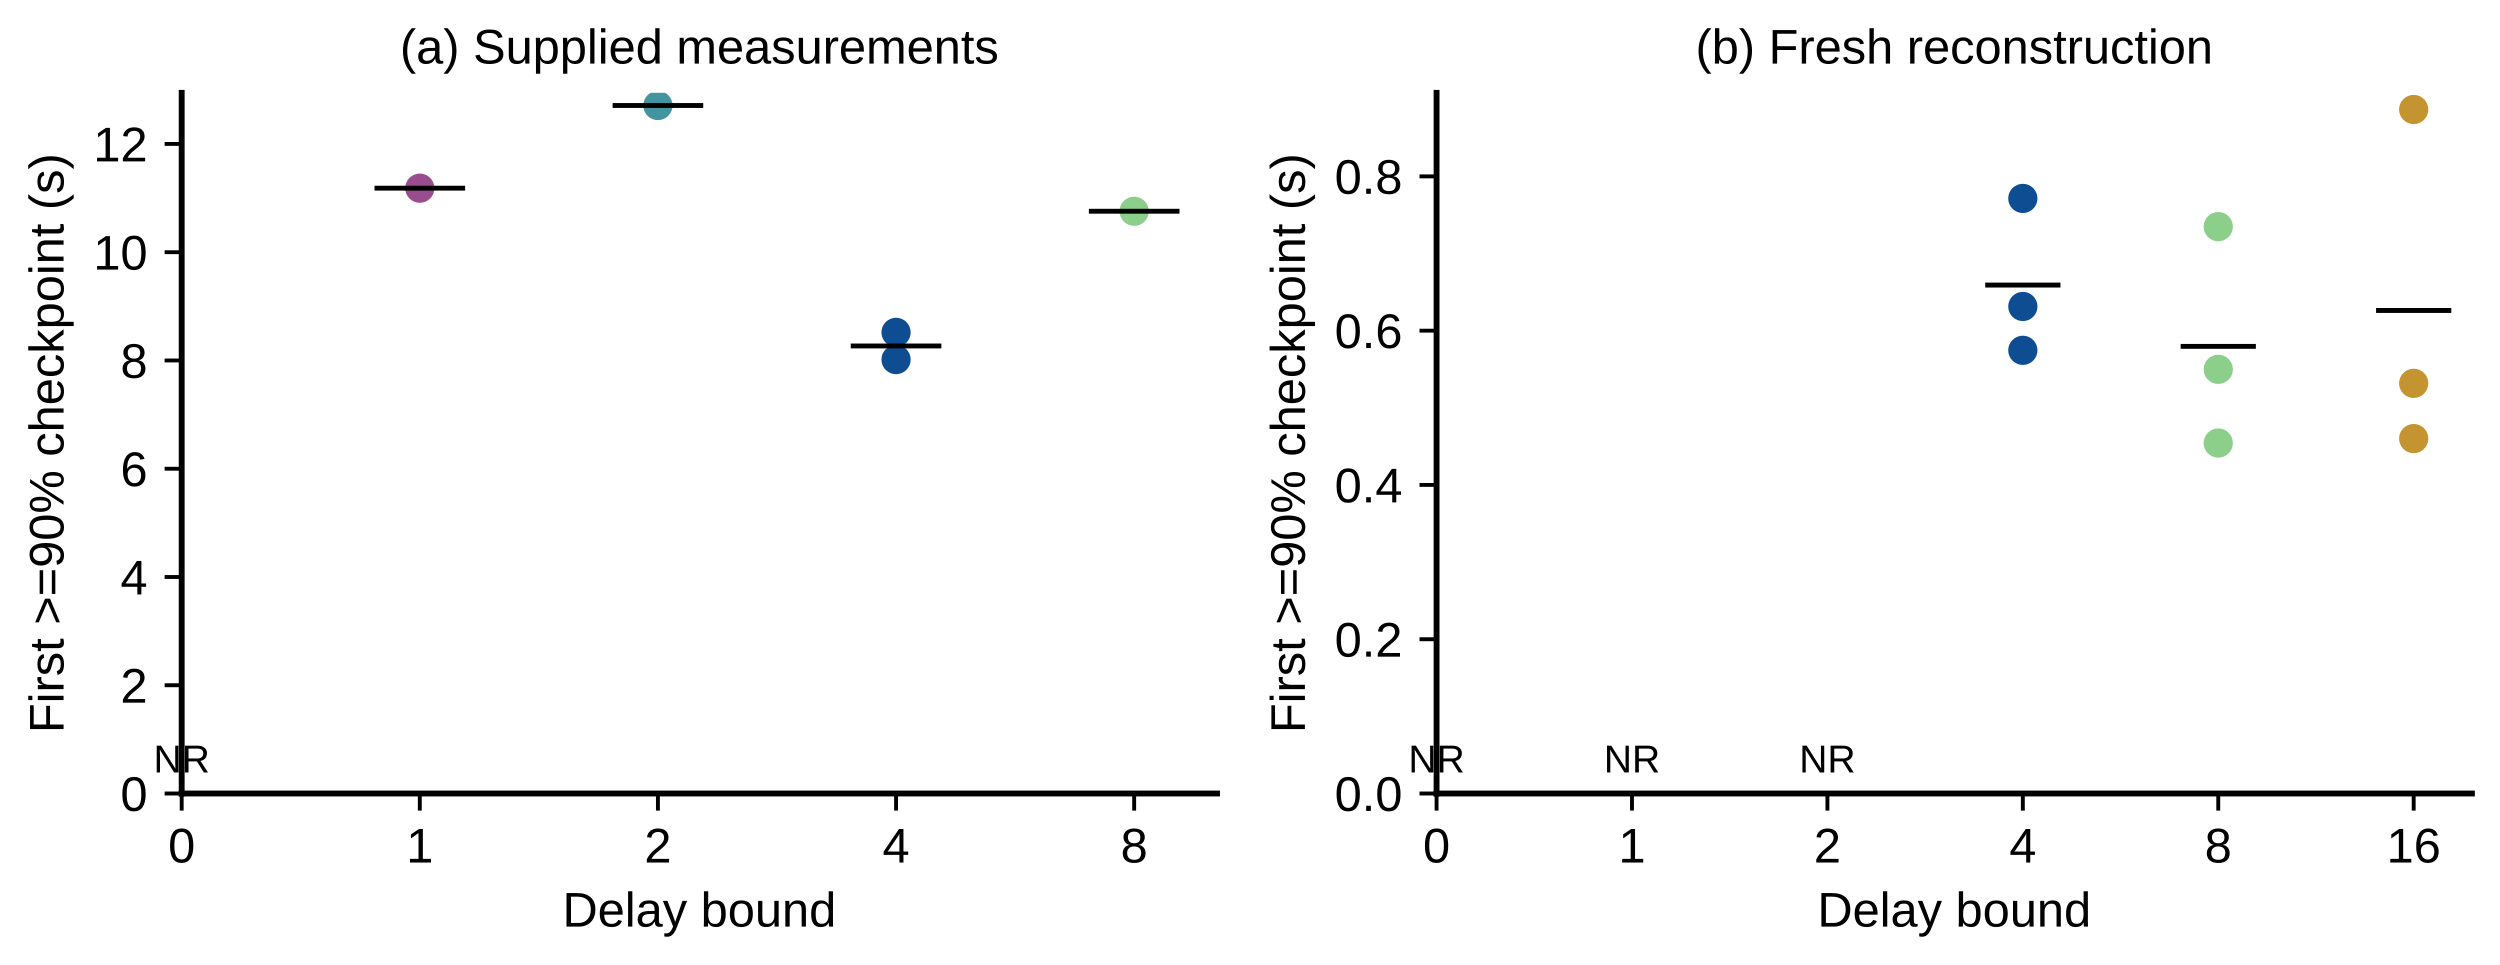
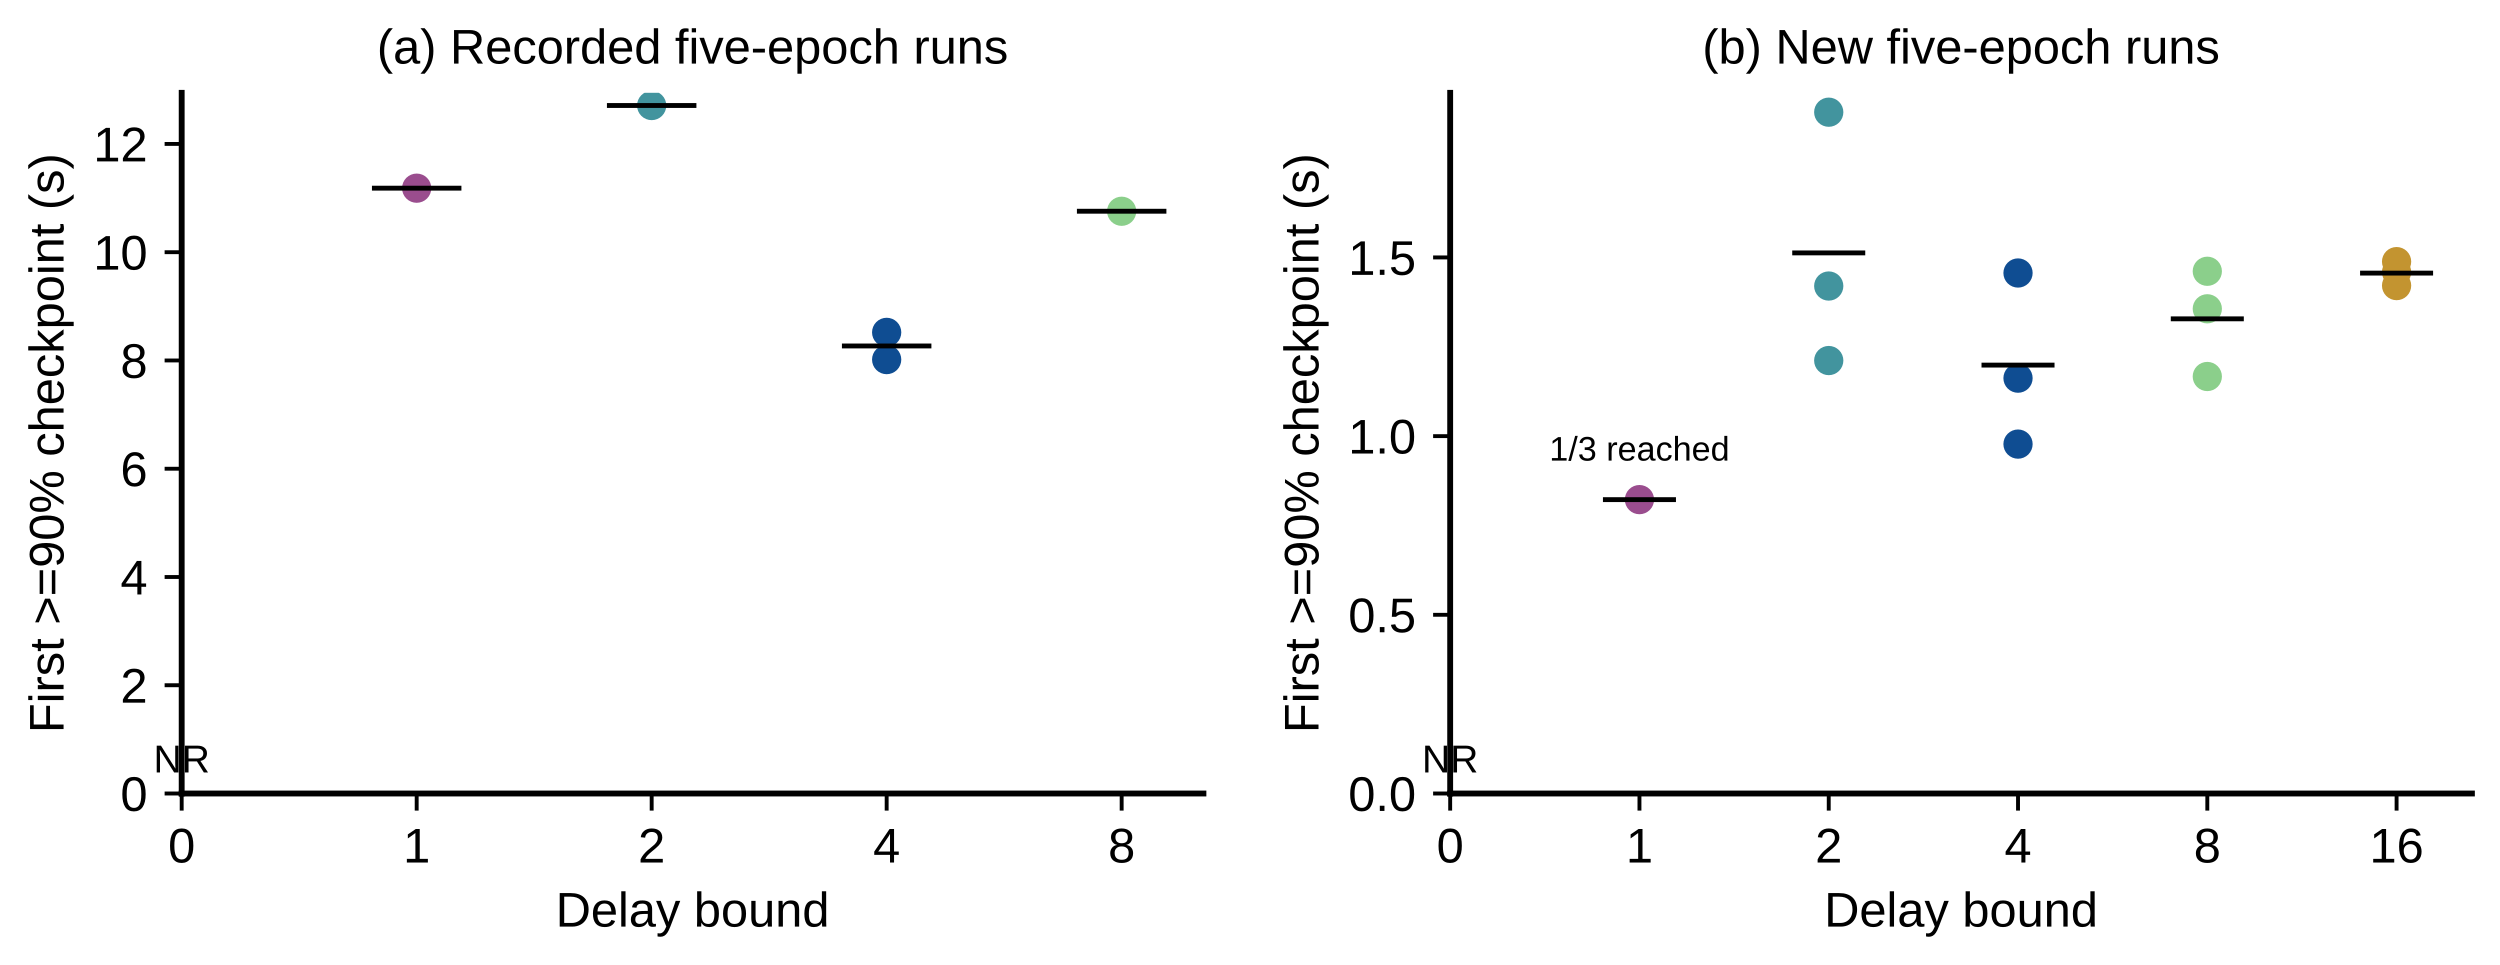
<svg xmlns="http://www.w3.org/2000/svg" xmlns:xlink="http://www.w3.org/1999/xlink" width="512.786pt" height="197.928pt" viewBox="0 0 512.786 197.928" version="1.1">
  <defs>
    <style type="text/css">*{stroke-linejoin: round; stroke-linecap: butt}</style>
  </defs>
  <g id="figure_1">
    <g id="patch_1">
      <path d="M 0 197.928  L 512.786 197.928  L 512.786 0  L 0 0  z " style="fill: #ffffff" />
    </g>
    <g id="axes_1">
      <g id="patch_2">
-         <path d="M 37.266 162.76  L 249.631 162.76  L 249.631 19.04  L 37.266 19.04  z " style="fill: #ffffff" />
+         <path d="M 37.266 162.76  L 246.841 162.76  L 246.841 19.04  L 37.266 19.04  z " style="fill: #ffffff" />
      </g>
      <g id="PathCollection_1">
        <defs>
-           <path id="md603079705" d="M 0 2.5  C 0.663 2.5 1.299 2.237 1.768 1.768  C 2.237 1.299 2.5 0.663 2.5 0  C 2.5 -0.663 2.237 -1.299 1.768 -1.768  C 1.299 -2.237 0.663 -2.5 0 -2.5  C -0.663 -2.5 -1.299 -2.237 -1.768 -1.768  C -2.237 -1.299 -2.5 -0.663 -2.5 0  C -2.5 0.663 -2.237 1.299 -1.768 1.768  C -1.299 2.237 -0.663 2.5 0 2.5  z " style="stroke: #9a4d8e" />
-         </defs>
-         <g clip-path="url(#pc4a58c0c3c)">
-           <use xlink:href="#md603079705" x="86.108" y="38.599" style="fill: #9a4d8e; stroke: #9a4d8e" />
+           <path id="m8502592086" d="M 0 2.5  C 0.663 2.5 1.299 2.237 1.768 1.768  C 2.237 1.299 2.5 0.663 2.5 0  C 2.5 -0.663 2.237 -1.299 1.768 -1.768  C 1.299 -2.237 0.663 -2.5 0 -2.5  C -0.663 -2.5 -1.299 -2.237 -1.768 -1.768  C -2.237 -1.299 -2.5 -0.663 -2.5 0  C -2.5 0.663 -2.237 1.299 -1.768 1.768  C -1.299 2.237 -0.663 2.5 0 2.5  z " style="stroke: #9a4d8e" />
+         </defs>
+         <g clip-path="url(#p7e6ebfb26e)">
+           <use xlink:href="#m8502592086" x="85.467" y="38.599" style="fill: #9a4d8e; stroke: #9a4d8e" />
        </g>
      </g>
      <g id="PathCollection_2">
        <defs>
-           <path id="m6ea734363b" d="M 0 2.5  C 0.663 2.5 1.299 2.237 1.768 1.768  C 2.237 1.299 2.5 0.663 2.5 0  C 2.5 -0.663 2.237 -1.299 1.768 -1.768  C 1.299 -2.237 0.663 -2.5 0 -2.5  C -0.663 -2.5 -1.299 -2.237 -1.768 -1.768  C -2.237 -1.299 -2.5 -0.663 -2.5 0  C -2.5 0.663 -2.237 1.299 -1.768 1.768  C -1.299 2.237 -0.663 2.5 0 2.5  z " style="stroke: #42949e" />
-         </defs>
-         <g clip-path="url(#pc4a58c0c3c)">
-           <use xlink:href="#m6ea734363b" x="134.95" y="21.645" style="fill: #42949e; stroke: #42949e" />
+           <path id="ma2b67e44e6" d="M 0 2.5  C 0.663 2.5 1.299 2.237 1.768 1.768  C 2.237 1.299 2.5 0.663 2.5 0  C 2.5 -0.663 2.237 -1.299 1.768 -1.768  C 1.299 -2.237 0.663 -2.5 0 -2.5  C -0.663 -2.5 -1.299 -2.237 -1.768 -1.768  C -2.237 -1.299 -2.5 -0.663 -2.5 0  C -2.5 0.663 -2.237 1.299 -1.768 1.768  C -1.299 2.237 -0.663 2.5 0 2.5  z " style="stroke: #42949e" />
+         </defs>
+         <g clip-path="url(#p7e6ebfb26e)">
+           <use xlink:href="#ma2b67e44e6" x="133.667" y="21.645" style="fill: #42949e; stroke: #42949e" />
        </g>
      </g>
      <g id="PathCollection_3">
        <defs>
-           <path id="mf6aa0815c0" d="M 0 2.5  C 0.663 2.5 1.299 2.237 1.768 1.768  C 2.237 1.299 2.5 0.663 2.5 0  C 2.5 -0.663 2.237 -1.299 1.768 -1.768  C 1.299 -2.237 0.663 -2.5 0 -2.5  C -0.663 -2.5 -1.299 -2.237 -1.768 -1.768  C -2.237 -1.299 -2.5 -0.663 -2.5 0  C -2.5 0.663 -2.237 1.299 -1.768 1.768  C -1.299 2.237 -0.663 2.5 0 2.5  z " style="stroke: #0f4d92" />
-         </defs>
-         <g clip-path="url(#pc4a58c0c3c)">
-           <use xlink:href="#mf6aa0815c0" x="183.792" y="73.755" style="fill: #0f4d92; stroke: #0f4d92" />
-           <use xlink:href="#mf6aa0815c0" x="183.792" y="68.176" style="fill: #0f4d92; stroke: #0f4d92" />
+           <path id="mee2ded07eb" d="M 0 2.5  C 0.663 2.5 1.299 2.237 1.768 1.768  C 2.237 1.299 2.5 0.663 2.5 0  C 2.5 -0.663 2.237 -1.299 1.768 -1.768  C 1.299 -2.237 0.663 -2.5 0 -2.5  C -0.663 -2.5 -1.299 -2.237 -1.768 -1.768  C -2.237 -1.299 -2.5 -0.663 -2.5 0  C -2.5 0.663 -2.237 1.299 -1.768 1.768  C -1.299 2.237 -0.663 2.5 0 2.5  z " style="stroke: #0f4d92" />
+         </defs>
+         <g clip-path="url(#p7e6ebfb26e)">
+           <use xlink:href="#mee2ded07eb" x="181.867" y="73.755" style="fill: #0f4d92; stroke: #0f4d92" />
+           <use xlink:href="#mee2ded07eb" x="181.867" y="68.176" style="fill: #0f4d92; stroke: #0f4d92" />
        </g>
      </g>
      <g id="PathCollection_4">
        <defs>
-           <path id="mf20e5b61e7" d="M 0 2.5  C 0.663 2.5 1.299 2.237 1.768 1.768  C 2.237 1.299 2.5 0.663 2.5 0  C 2.5 -0.663 2.237 -1.299 1.768 -1.768  C 1.299 -2.237 0.663 -2.5 0 -2.5  C -0.663 -2.5 -1.299 -2.237 -1.768 -1.768  C -2.237 -1.299 -2.5 -0.663 -2.5 0  C -2.5 0.663 -2.237 1.299 -1.768 1.768  C -1.299 2.237 -0.663 2.5 0 2.5  z " style="stroke: #8bcf8b" />
-         </defs>
-         <g clip-path="url(#pc4a58c0c3c)">
-           <use xlink:href="#mf20e5b61e7" x="232.634" y="43.333" style="fill: #8bcf8b; stroke: #8bcf8b" />
+           <path id="m9448b2de98" d="M 0 2.5  C 0.663 2.5 1.299 2.237 1.768 1.768  C 2.237 1.299 2.5 0.663 2.5 0  C 2.5 -0.663 2.237 -1.299 1.768 -1.768  C 1.299 -2.237 0.663 -2.5 0 -2.5  C -0.663 -2.5 -1.299 -2.237 -1.768 -1.768  C -2.237 -1.299 -2.5 -0.663 -2.5 0  C -2.5 0.663 -2.237 1.299 -1.768 1.768  C -1.299 2.237 -0.663 2.5 0 2.5  z " style="stroke: #8bcf8b" />
+         </defs>
+         <g clip-path="url(#p7e6ebfb26e)">
+           <use xlink:href="#m9448b2de98" x="230.068" y="43.333" style="fill: #8bcf8b; stroke: #8bcf8b" />
        </g>
      </g>
      <g id="matplotlib.axis_1">
        <g id="xtick_1">
          <g id="line2d_1">
            <defs>
-               <path id="m643f9bb5e8" d="M 0 0  L 0 3.5  " style="stroke: #000000; stroke-width: 0.8" />
+               <path id="m6e03cdb357" d="M 0 0  L 0 3.5  " style="stroke: #000000; stroke-width: 0.8" />
            </defs>
            <g>
-               <use xlink:href="#m643f9bb5e8" x="37.266" y="162.76" style="stroke: #000000; stroke-width: 0.8" />
+               <use xlink:href="#m6e03cdb357" x="37.266" y="162.76" style="stroke: #000000; stroke-width: 0.8" />
            </g>
          </g>
          <g id="text_1">
            <text style="font-size: 10px; font-family: 'Arial', 'DejaVu Sans'; text-anchor: middle" x="37.266" y="176.917" transform="rotate(-0 37.26625 176.9175)">0</text>
          </g>
        </g>
        <g id="xtick_2">
          <g id="line2d_2">
            <g>
-               <use xlink:href="#m643f9bb5e8" x="86.108" y="162.76" style="stroke: #000000; stroke-width: 0.8" />
+               <use xlink:href="#m6e03cdb357" x="85.467" y="162.76" style="stroke: #000000; stroke-width: 0.8" />
            </g>
          </g>
          <g id="text_2">
-             <text style="font-size: 10px; font-family: 'Arial', 'DejaVu Sans'; text-anchor: middle" x="86.108" y="176.917" transform="rotate(-0 86.10825 176.9175)">1</text>
+             <text style="font-size: 10px; font-family: 'Arial', 'DejaVu Sans'; text-anchor: middle" x="85.467" y="176.917" transform="rotate(-0 85.46657 176.9175)">1</text>
          </g>
        </g>
        <g id="xtick_3">
          <g id="line2d_3">
            <g>
-               <use xlink:href="#m643f9bb5e8" x="134.95" y="162.76" style="stroke: #000000; stroke-width: 0.8" />
+               <use xlink:href="#m6e03cdb357" x="133.667" y="162.76" style="stroke: #000000; stroke-width: 0.8" />
            </g>
          </g>
          <g id="text_3">
-             <text style="font-size: 10px; font-family: 'Arial', 'DejaVu Sans'; text-anchor: middle" x="134.95" y="176.917" transform="rotate(-0 134.9502 176.9175)">2</text>
+             <text style="font-size: 10px; font-family: 'Arial', 'DejaVu Sans'; text-anchor: middle" x="133.667" y="176.917" transform="rotate(-0 133.6669 176.9175)">2</text>
          </g>
        </g>
        <g id="xtick_4">
          <g id="line2d_4">
            <g>
-               <use xlink:href="#m643f9bb5e8" x="183.792" y="162.76" style="stroke: #000000; stroke-width: 0.8" />
+               <use xlink:href="#m6e03cdb357" x="181.867" y="162.76" style="stroke: #000000; stroke-width: 0.8" />
            </g>
          </g>
          <g id="text_4">
-             <text style="font-size: 10px; font-family: 'Arial', 'DejaVu Sans'; text-anchor: middle" x="183.792" y="176.917" transform="rotate(-0 183.7922 176.9175)">4</text>
+             <text style="font-size: 10px; font-family: 'Arial', 'DejaVu Sans'; text-anchor: middle" x="181.867" y="176.917" transform="rotate(-0 181.8672 176.9175)">4</text>
          </g>
        </g>
        <g id="xtick_5">
          <g id="line2d_5">
            <g>
-               <use xlink:href="#m643f9bb5e8" x="232.634" y="162.76" style="stroke: #000000; stroke-width: 0.8" />
+               <use xlink:href="#m6e03cdb357" x="230.068" y="162.76" style="stroke: #000000; stroke-width: 0.8" />
            </g>
          </g>
          <g id="text_5">
-             <text style="font-size: 10px; font-family: 'Arial', 'DejaVu Sans'; text-anchor: middle" x="232.634" y="176.917" transform="rotate(-0 232.6342 176.9175)">8</text>
+             <text style="font-size: 10px; font-family: 'Arial', 'DejaVu Sans'; text-anchor: middle" x="230.068" y="176.917" transform="rotate(-0 230.0675 176.9175)">8</text>
          </g>
        </g>
        <g id="text_6">
-           <text style="font-size: 10px; font-family: 'Arial', 'DejaVu Sans'; text-anchor: middle" x="143.449" y="190.063" transform="rotate(-0 143.4487 190.0628)">Delay bound</text>
+           <text style="font-size: 10px; font-family: 'Arial', 'DejaVu Sans'; text-anchor: middle" x="142.054" y="190.063" transform="rotate(-0 142.0538 190.0628)">Delay bound</text>
        </g>
      </g>
      <g id="matplotlib.axis_2">
        <g id="ytick_1">
          <g id="line2d_6">
            <defs>
-               <path id="m2c2bc257da" d="M 0 0  L -3.5 0  " style="stroke: #000000; stroke-width: 0.8" />
+               <path id="mcf036e5b45" d="M 0 0  L -3.5 0  " style="stroke: #000000; stroke-width: 0.8" />
            </defs>
            <g>
-               <use xlink:href="#m2c2bc257da" x="37.266" y="162.76" style="stroke: #000000; stroke-width: 0.8" />
+               <use xlink:href="#mcf036e5b45" x="37.266" y="162.76" style="stroke: #000000; stroke-width: 0.8" />
            </g>
          </g>
          <g id="text_7">
            <text style="font-size: 10px; font-family: 'Arial', 'DejaVu Sans'; text-anchor: end" x="30.266" y="166.339" transform="rotate(-0 30.26625 166.3386)">0</text>
          </g>
        </g>
        <g id="ytick_2">
          <g id="line2d_7">
            <g>
-               <use xlink:href="#m2c2bc257da" x="37.266" y="140.554" style="stroke: #000000; stroke-width: 0.8" />
+               <use xlink:href="#mcf036e5b45" x="37.266" y="140.554" style="stroke: #000000; stroke-width: 0.8" />
            </g>
          </g>
          <g id="text_8">
            <text style="font-size: 10px; font-family: 'Arial', 'DejaVu Sans'; text-anchor: end" x="30.266" y="144.133" transform="rotate(-0 30.26625 144.1325)">2</text>
          </g>
        </g>
        <g id="ytick_3">
          <g id="line2d_8">
            <g>
-               <use xlink:href="#m2c2bc257da" x="37.266" y="118.348" style="stroke: #000000; stroke-width: 0.8" />
+               <use xlink:href="#mcf036e5b45" x="37.266" y="118.348" style="stroke: #000000; stroke-width: 0.8" />
            </g>
          </g>
          <g id="text_9">
            <text style="font-size: 10px; font-family: 'Arial', 'DejaVu Sans'; text-anchor: end" x="30.266" y="121.926" transform="rotate(-0 30.26625 121.9265)">4</text>
          </g>
        </g>
        <g id="ytick_4">
          <g id="line2d_9">
            <g>
-               <use xlink:href="#m2c2bc257da" x="37.266" y="96.142" style="stroke: #000000; stroke-width: 0.8" />
+               <use xlink:href="#mcf036e5b45" x="37.266" y="96.142" style="stroke: #000000; stroke-width: 0.8" />
            </g>
          </g>
          <g id="text_10">
            <text style="font-size: 10px; font-family: 'Arial', 'DejaVu Sans'; text-anchor: end" x="30.266" y="99.72" transform="rotate(-0 30.26625 99.72045)">6</text>
          </g>
        </g>
        <g id="ytick_5">
          <g id="line2d_10">
            <g>
-               <use xlink:href="#m2c2bc257da" x="37.266" y="73.935" style="stroke: #000000; stroke-width: 0.8" />
+               <use xlink:href="#mcf036e5b45" x="37.266" y="73.935" style="stroke: #000000; stroke-width: 0.8" />
            </g>
          </g>
          <g id="text_11">
            <text style="font-size: 10px; font-family: 'Arial', 'DejaVu Sans'; text-anchor: end" x="30.266" y="77.514" transform="rotate(-0 30.26625 77.5144)">8</text>
          </g>
        </g>
        <g id="ytick_6">
          <g id="line2d_11">
            <g>
-               <use xlink:href="#m2c2bc257da" x="37.266" y="51.729" style="stroke: #000000; stroke-width: 0.8" />
+               <use xlink:href="#mcf036e5b45" x="37.266" y="51.729" style="stroke: #000000; stroke-width: 0.8" />
            </g>
          </g>
          <g id="text_12">
            <text style="font-size: 10px; font-family: 'Arial', 'DejaVu Sans'; text-anchor: end" x="30.266" y="55.308" transform="rotate(-0 30.26625 55.30835)">10</text>
          </g>
        </g>
        <g id="ytick_7">
          <g id="line2d_12">
            <g>
-               <use xlink:href="#m2c2bc257da" x="37.266" y="29.523" style="stroke: #000000; stroke-width: 0.8" />
+               <use xlink:href="#mcf036e5b45" x="37.266" y="29.523" style="stroke: #000000; stroke-width: 0.8" />
            </g>
          </g>
          <g id="text_13">
            <text style="font-size: 10px; font-family: 'Arial', 'DejaVu Sans'; text-anchor: end" x="30.266" y="33.102" transform="rotate(-0 30.26625 33.1023)">12</text>
          </g>
        </g>
        <g id="text_14">
          <text style="font-size: 10px; font-family: 'Arial', 'DejaVu Sans'; text-anchor: middle" x="13.04" y="90.9" transform="rotate(-90 13.03969 90.89969)">First &gt;=90% checkpoint (s)</text>
        </g>
      </g>
      <g id="line2d_13">
-         <path d="M 77.317 38.599  L 94.9 38.599  " clip-path="url(#pc4a58c0c3c)" style="fill: none; stroke: #000000; stroke-linecap: square" />
+         <path d="M 76.791 38.599  L 94.143 38.599  " clip-path="url(#p7e6ebfb26e)" style="fill: none; stroke: #000000; stroke-linecap: square" />
      </g>
      <g id="line2d_14">
-         <path d="M 126.159 21.645  L 143.742 21.645  " clip-path="url(#pc4a58c0c3c)" style="fill: none; stroke: #000000; stroke-linecap: square" />
+         <path d="M 124.991 21.645  L 142.343 21.645  " clip-path="url(#p7e6ebfb26e)" style="fill: none; stroke: #000000; stroke-linecap: square" />
      </g>
      <g id="line2d_15">
-         <path d="M 175.001 70.966  L 192.584 70.966  " clip-path="url(#pc4a58c0c3c)" style="fill: none; stroke: #000000; stroke-linecap: square" />
+         <path d="M 173.191 70.966  L 190.543 70.966  " clip-path="url(#p7e6ebfb26e)" style="fill: none; stroke: #000000; stroke-linecap: square" />
      </g>
      <g id="line2d_16">
-         <path d="M 223.843 43.333  L 241.426 43.333  " clip-path="url(#pc4a58c0c3c)" style="fill: none; stroke: #000000; stroke-linecap: square" />
+         <path d="M 221.391 43.333  L 238.744 43.333  " clip-path="url(#p7e6ebfb26e)" style="fill: none; stroke: #000000; stroke-linecap: square" />
      </g>
      <g id="patch_3">
        <path d="M 37.266 162.76  L 37.266 19.04  " style="fill: none; stroke: #000000; stroke-width: 1.2; stroke-linejoin: miter; stroke-linecap: square" />
      </g>
      <g id="patch_4">
-         <path d="M 37.266 162.76  L 249.631 162.76  " style="fill: none; stroke: #000000; stroke-width: 1.2; stroke-linejoin: miter; stroke-linecap: square" />
+         <path d="M 37.266 162.76  L 246.841 162.76  " style="fill: none; stroke: #000000; stroke-width: 1.2; stroke-linejoin: miter; stroke-linecap: square" />
      </g>
      <g id="text_15">
        <text style="font-size: 8px; font-family: 'Arial', 'DejaVu Sans'; text-anchor: middle" x="37.266" y="158.448" transform="rotate(-0 37.26625 158.4481)">NR</text>
      </g>
      <g id="text_16">
-         <text style="font-size: 10px; font-family: 'Arial', 'DejaVu Sans'; text-anchor: middle" x="143.449" y="13.04" transform="rotate(-0 143.4487 13.03969)">(a) Supplied measurements</text>
+         <text style="font-size: 10px; font-family: 'Arial', 'DejaVu Sans'; text-anchor: middle" x="142.054" y="13.04" transform="rotate(-0 142.0538 13.03969)">(a) Recorded five-epoch runs</text>
      </g>
    </g>
    <g id="axes_2">
      <g id="patch_5">
-         <path d="M 294.661 162.76  L 507.026 162.76  L 507.026 19.04  L 294.661 19.04  z " style="fill: #ffffff" />
+         <path d="M 297.451 162.76  L 507.026 162.76  L 507.026 19.04  L 297.451 19.04  z " style="fill: #ffffff" />
      </g>
      <g id="PathCollection_5">
-         <g clip-path="url(#p7517e3598f)">
-           <use xlink:href="#mf6aa0815c0" x="414.913" y="71.853" style="fill: #0f4d92; stroke: #0f4d92" />
-           <use xlink:href="#mf6aa0815c0" x="414.913" y="62.863" style="fill: #0f4d92; stroke: #0f4d92" />
-           <use xlink:href="#mf6aa0815c0" x="414.913" y="40.699" style="fill: #0f4d92; stroke: #0f4d92" />
+         <g clip-path="url(#p3e1bad43bf)">
+           <use xlink:href="#m8502592086" x="336.276" y="102.479" style="fill: #9a4d8e; stroke: #9a4d8e" />
        </g>
      </g>
      <g id="PathCollection_6">
-         <g clip-path="url(#p7517e3598f)">
-           <use xlink:href="#mf20e5b61e7" x="454.997" y="90.868" style="fill: #8bcf8b; stroke: #8bcf8b" />
-           <use xlink:href="#mf20e5b61e7" x="454.997" y="46.491" style="fill: #8bcf8b; stroke: #8bcf8b" />
-           <use xlink:href="#mf20e5b61e7" x="454.997" y="75.757" style="fill: #8bcf8b; stroke: #8bcf8b" />
+         <g clip-path="url(#p3e1bad43bf)">
+           <use xlink:href="#ma2b67e44e6" x="375.1" y="73.953" style="fill: #42949e; stroke: #42949e" />
+           <use xlink:href="#ma2b67e44e6" x="375.1" y="58.668" style="fill: #42949e; stroke: #42949e" />
+           <use xlink:href="#ma2b67e44e6" x="375.1" y="23.013" style="fill: #42949e; stroke: #42949e" />
        </g>
      </g>
      <g id="PathCollection_7">
-         <defs>
-           <path id="md8ea40683c" d="M 0 2.5  C 0.663 2.5 1.299 2.237 1.768 1.768  C 2.237 1.299 2.5 0.663 2.5 0  C 2.5 -0.663 2.237 -1.299 1.768 -1.768  C 1.299 -2.237 0.663 -2.5 0 -2.5  C -0.663 -2.5 -1.299 -2.237 -1.768 -1.768  C -2.237 -1.299 -2.5 -0.663 -2.5 0  C -2.5 0.663 -2.237 1.299 -1.768 1.768  C -1.299 2.237 -0.663 2.5 0 2.5  z " style="stroke: #c39430" />
-         </defs>
-         <g clip-path="url(#p7517e3598f)">
-           <use xlink:href="#md8ea40683c" x="495.081" y="89.96" style="fill: #c39430; stroke: #c39430" />
-           <use xlink:href="#md8ea40683c" x="495.081" y="22.46" style="fill: #c39430; stroke: #c39430" />
-           <use xlink:href="#md8ea40683c" x="495.081" y="78.626" style="fill: #c39430; stroke: #c39430" />
+         <g clip-path="url(#p3e1bad43bf)">
+           <use xlink:href="#mee2ded07eb" x="413.925" y="55.996" style="fill: #0f4d92; stroke: #0f4d92" />
+           <use xlink:href="#mee2ded07eb" x="413.925" y="91.092" style="fill: #0f4d92; stroke: #0f4d92" />
+           <use xlink:href="#mee2ded07eb" x="413.925" y="77.566" style="fill: #0f4d92; stroke: #0f4d92" />
+         </g>
+       </g>
+       <g id="PathCollection_8">
+         <g clip-path="url(#p3e1bad43bf)">
+           <use xlink:href="#m9448b2de98" x="452.75" y="55.642" style="fill: #8bcf8b; stroke: #8bcf8b" />
+           <use xlink:href="#m9448b2de98" x="452.75" y="77.226" style="fill: #8bcf8b; stroke: #8bcf8b" />
+           <use xlink:href="#m9448b2de98" x="452.75" y="63.34" style="fill: #8bcf8b; stroke: #8bcf8b" />
+         </g>
+       </g>
+       <g id="PathCollection_9">
+         <defs>
+           <path id="m473041e85e" d="M 0 2.5  C 0.663 2.5 1.299 2.237 1.768 1.768  C 2.237 1.299 2.5 0.663 2.5 0  C 2.5 -0.663 2.237 -1.299 1.768 -1.768  C 1.299 -2.237 0.663 -2.5 0 -2.5  C -0.663 -2.5 -1.299 -2.237 -1.768 -1.768  C -2.237 -1.299 -2.5 -0.663 -2.5 0  C -2.5 0.663 -2.237 1.299 -1.768 1.768  C -1.299 2.237 -0.663 2.5 0 2.5  z " style="stroke: #c39430" />
+         </defs>
+         <g clip-path="url(#p3e1bad43bf)">
+           <use xlink:href="#m473041e85e" x="491.574" y="58.578" style="fill: #c39430; stroke: #c39430" />
+           <use xlink:href="#m473041e85e" x="491.574" y="55.801" style="fill: #c39430; stroke: #c39430" />
+           <use xlink:href="#m473041e85e" x="491.574" y="53.664" style="fill: #c39430; stroke: #c39430" />
        </g>
      </g>
      <g id="matplotlib.axis_3">
        <g id="xtick_6">
          <g id="line2d_17">
            <g>
-               <use xlink:href="#m643f9bb5e8" x="294.661" y="162.76" style="stroke: #000000; stroke-width: 0.8" />
+               <use xlink:href="#m6e03cdb357" x="297.451" y="162.76" style="stroke: #000000; stroke-width: 0.8" />
            </g>
          </g>
          <g id="text_17">
-             <text style="font-size: 10px; font-family: 'Arial', 'DejaVu Sans'; text-anchor: middle" x="294.661" y="176.917" transform="rotate(-0 294.6612 176.9175)">0</text>
+             <text style="font-size: 10px; font-family: 'Arial', 'DejaVu Sans'; text-anchor: middle" x="297.451" y="176.917" transform="rotate(-0 297.4513 176.9175)">0</text>
          </g>
        </g>
        <g id="xtick_7">
          <g id="line2d_18">
            <g>
-               <use xlink:href="#m643f9bb5e8" x="334.745" y="162.76" style="stroke: #000000; stroke-width: 0.8" />
+               <use xlink:href="#m6e03cdb357" x="336.276" y="162.76" style="stroke: #000000; stroke-width: 0.8" />
            </g>
          </g>
          <g id="text_18">
-             <text style="font-size: 10px; font-family: 'Arial', 'DejaVu Sans'; text-anchor: middle" x="334.745" y="176.917" transform="rotate(-0 334.7452 176.9175)">1</text>
+             <text style="font-size: 10px; font-family: 'Arial', 'DejaVu Sans'; text-anchor: middle" x="336.276" y="176.917" transform="rotate(-0 336.2758 176.9175)">1</text>
          </g>
        </g>
        <g id="xtick_8">
          <g id="line2d_19">
            <g>
-               <use xlink:href="#m643f9bb5e8" x="374.829" y="162.76" style="stroke: #000000; stroke-width: 0.8" />
+               <use xlink:href="#m6e03cdb357" x="375.1" y="162.76" style="stroke: #000000; stroke-width: 0.8" />
            </g>
          </g>
          <g id="text_19">
-             <text style="font-size: 10px; font-family: 'Arial', 'DejaVu Sans'; text-anchor: middle" x="374.829" y="176.917" transform="rotate(-0 374.8292 176.9175)">2</text>
+             <text style="font-size: 10px; font-family: 'Arial', 'DejaVu Sans'; text-anchor: middle" x="375.1" y="176.917" transform="rotate(-0 375.1004 176.9175)">2</text>
          </g>
        </g>
        <g id="xtick_9">
          <g id="line2d_20">
            <g>
-               <use xlink:href="#m643f9bb5e8" x="414.913" y="162.76" style="stroke: #000000; stroke-width: 0.8" />
+               <use xlink:href="#m6e03cdb357" x="413.925" y="162.76" style="stroke: #000000; stroke-width: 0.8" />
            </g>
          </g>
          <g id="text_20">
-             <text style="font-size: 10px; font-family: 'Arial', 'DejaVu Sans'; text-anchor: middle" x="414.913" y="176.917" transform="rotate(-0 414.9132 176.9175)">4</text>
+             <text style="font-size: 10px; font-family: 'Arial', 'DejaVu Sans'; text-anchor: middle" x="413.925" y="176.917" transform="rotate(-0 413.9249 176.9175)">4</text>
          </g>
        </g>
        <g id="xtick_10">
          <g id="line2d_21">
            <g>
-               <use xlink:href="#m643f9bb5e8" x="454.997" y="162.76" style="stroke: #000000; stroke-width: 0.8" />
+               <use xlink:href="#m6e03cdb357" x="452.75" y="162.76" style="stroke: #000000; stroke-width: 0.8" />
            </g>
          </g>
          <g id="text_21">
-             <text style="font-size: 10px; font-family: 'Arial', 'DejaVu Sans'; text-anchor: middle" x="454.997" y="176.917" transform="rotate(-0 454.9972 176.9175)">8</text>
+             <text style="font-size: 10px; font-family: 'Arial', 'DejaVu Sans'; text-anchor: middle" x="452.75" y="176.917" transform="rotate(-0 452.7495 176.9175)">8</text>
          </g>
        </g>
        <g id="xtick_11">
          <g id="line2d_22">
            <g>
-               <use xlink:href="#m643f9bb5e8" x="495.081" y="162.76" style="stroke: #000000; stroke-width: 0.8" />
+               <use xlink:href="#m6e03cdb357" x="491.574" y="162.76" style="stroke: #000000; stroke-width: 0.8" />
            </g>
          </g>
          <g id="text_22">
-             <text style="font-size: 10px; font-family: 'Arial', 'DejaVu Sans'; text-anchor: middle" x="495.081" y="176.917" transform="rotate(-0 495.0812 176.9175)">16</text>
+             <text style="font-size: 10px; font-family: 'Arial', 'DejaVu Sans'; text-anchor: middle" x="491.574" y="176.917" transform="rotate(-0 491.5741 176.9175)">16</text>
          </g>
        </g>
        <g id="text_23">
-           <text style="font-size: 10px; font-family: 'Arial', 'DejaVu Sans'; text-anchor: middle" x="400.844" y="190.063" transform="rotate(-0 400.8438 190.0628)">Delay bound</text>
+           <text style="font-size: 10px; font-family: 'Arial', 'DejaVu Sans'; text-anchor: middle" x="402.239" y="190.063" transform="rotate(-0 402.2387 190.0628)">Delay bound</text>
        </g>
      </g>
      <g id="matplotlib.axis_4">
        <g id="ytick_8">
          <g id="line2d_23">
            <g>
-               <use xlink:href="#m2c2bc257da" x="294.661" y="162.76" style="stroke: #000000; stroke-width: 0.8" />
+               <use xlink:href="#mcf036e5b45" x="297.451" y="162.76" style="stroke: #000000; stroke-width: 0.8" />
            </g>
          </g>
          <g id="text_24">
-             <text style="font-size: 10px; font-family: 'Arial', 'DejaVu Sans'; text-anchor: end" x="287.661" y="166.339" transform="rotate(-0 287.6612 166.3386)">0.0</text>
+             <text style="font-size: 10px; font-family: 'Arial', 'DejaVu Sans'; text-anchor: end" x="290.451" y="166.339" transform="rotate(-0 290.4513 166.3386)">0.0</text>
          </g>
        </g>
        <g id="ytick_9">
          <g id="line2d_24">
            <g>
-               <use xlink:href="#m2c2bc257da" x="294.661" y="131.114" style="stroke: #000000; stroke-width: 0.8" />
+               <use xlink:href="#mcf036e5b45" x="297.451" y="126.107" style="stroke: #000000; stroke-width: 0.8" />
            </g>
          </g>
          <g id="text_25">
-             <text style="font-size: 10px; font-family: 'Arial', 'DejaVu Sans'; text-anchor: end" x="287.661" y="134.693" transform="rotate(-0 287.6612 134.6931)">0.2</text>
+             <text style="font-size: 10px; font-family: 'Arial', 'DejaVu Sans'; text-anchor: end" x="290.451" y="129.686" transform="rotate(-0 290.4513 129.6862)">0.5</text>
          </g>
        </g>
        <g id="ytick_10">
          <g id="line2d_25">
            <g>
-               <use xlink:href="#m2c2bc257da" x="294.661" y="99.469" style="stroke: #000000; stroke-width: 0.8" />
+               <use xlink:href="#mcf036e5b45" x="297.451" y="89.455" style="stroke: #000000; stroke-width: 0.8" />
            </g>
          </g>
          <g id="text_26">
-             <text style="font-size: 10px; font-family: 'Arial', 'DejaVu Sans'; text-anchor: end" x="287.661" y="103.048" transform="rotate(-0 287.6612 103.0476)">0.4</text>
+             <text style="font-size: 10px; font-family: 'Arial', 'DejaVu Sans'; text-anchor: end" x="290.451" y="93.034" transform="rotate(-0 290.4513 93.03381)">1.0</text>
          </g>
        </g>
        <g id="ytick_11">
          <g id="line2d_26">
            <g>
-               <use xlink:href="#m2c2bc257da" x="294.661" y="67.823" style="stroke: #000000; stroke-width: 0.8" />
+               <use xlink:href="#mcf036e5b45" x="297.451" y="52.803" style="stroke: #000000; stroke-width: 0.8" />
            </g>
          </g>
          <g id="text_27">
-             <text style="font-size: 10px; font-family: 'Arial', 'DejaVu Sans'; text-anchor: end" x="287.661" y="71.402" transform="rotate(-0 287.6612 71.40217)">0.6</text>
-           </g>
-         </g>
-         <g id="ytick_12">
-           <g id="line2d_27">
-             <g>
-               <use xlink:href="#m2c2bc257da" x="294.661" y="36.178" style="stroke: #000000; stroke-width: 0.8" />
-             </g>
-           </g>
-           <g id="text_28">
-             <text style="font-size: 10px; font-family: 'Arial', 'DejaVu Sans'; text-anchor: end" x="287.661" y="39.757" transform="rotate(-0 287.6612 39.7567)">0.8</text>
-           </g>
-         </g>
-         <g id="text_29">
-           <text style="font-size: 10px; font-family: 'Arial', 'DejaVu Sans'; text-anchor: middle" x="267.657" y="90.9" transform="rotate(-90 267.6566 90.89969)">First &gt;=90% checkpoint (s)</text>
-         </g>
+             <text style="font-size: 10px; font-family: 'Arial', 'DejaVu Sans'; text-anchor: end" x="290.451" y="56.381" transform="rotate(-0 290.4513 56.38142)">1.5</text>
+           </g>
+         </g>
+         <g id="text_28">
+           <text style="font-size: 10px; font-family: 'Arial', 'DejaVu Sans'; text-anchor: middle" x="270.447" y="90.9" transform="rotate(-90 270.4466 90.89969)">First &gt;=90% checkpoint (s)</text>
+         </g>
+       </g>
+       <g id="line2d_27">
+         <path d="M 329.287 102.479  L 343.264 102.479  " clip-path="url(#p3e1bad43bf)" style="fill: none; stroke: #000000; stroke-linecap: square" />
      </g>
      <g id="line2d_28">
-         <path d="M 407.698 58.472  L 422.128 58.472  " clip-path="url(#p7517e3598f)" style="fill: none; stroke: #000000; stroke-linecap: square" />
+         <path d="M 368.112 51.878  L 382.089 51.878  " clip-path="url(#p3e1bad43bf)" style="fill: none; stroke: #000000; stroke-linecap: square" />
      </g>
      <g id="line2d_29">
-         <path d="M 447.782 71.039  L 462.212 71.039  " clip-path="url(#p7517e3598f)" style="fill: none; stroke: #000000; stroke-linecap: square" />
+         <path d="M 406.937 74.885  L 420.913 74.885  " clip-path="url(#p3e1bad43bf)" style="fill: none; stroke: #000000; stroke-linecap: square" />
      </g>
      <g id="line2d_30">
-         <path d="M 487.866 63.682  L 502.296 63.682  " clip-path="url(#p7517e3598f)" style="fill: none; stroke: #000000; stroke-linecap: square" />
+         <path d="M 445.761 65.403  L 459.738 65.403  " clip-path="url(#p3e1bad43bf)" style="fill: none; stroke: #000000; stroke-linecap: square" />
+       </g>
+       <g id="line2d_31">
+         <path d="M 484.586 56.014  L 498.562 56.014  " clip-path="url(#p3e1bad43bf)" style="fill: none; stroke: #000000; stroke-linecap: square" />
      </g>
      <g id="patch_6">
-         <path d="M 294.661 162.76  L 294.661 19.04  " style="fill: none; stroke: #000000; stroke-width: 1.2; stroke-linejoin: miter; stroke-linecap: square" />
+         <path d="M 297.451 162.76  L 297.451 19.04  " style="fill: none; stroke: #000000; stroke-width: 1.2; stroke-linejoin: miter; stroke-linecap: square" />
      </g>
      <g id="patch_7">
-         <path d="M 294.661 162.76  L 507.026 162.76  " style="fill: none; stroke: #000000; stroke-width: 1.2; stroke-linejoin: miter; stroke-linecap: square" />
+         <path d="M 297.451 162.76  L 507.026 162.76  " style="fill: none; stroke: #000000; stroke-width: 1.2; stroke-linejoin: miter; stroke-linecap: square" />
+       </g>
+       <g id="text_29">
+         <text style="font-size: 8px; font-family: 'Arial', 'DejaVu Sans'; text-anchor: middle" x="297.451" y="158.448" transform="rotate(-0 297.4513 158.4481)">NR</text>
      </g>
      <g id="text_30">
-         <text style="font-size: 8px; font-family: 'Arial', 'DejaVu Sans'; text-anchor: middle" x="294.661" y="158.448" transform="rotate(-0 294.6612 158.4481)">NR</text>
+         <text style="font-size: 7px; font-family: 'Arial', 'DejaVu Sans'; text-anchor: middle" x="336.276" y="94.479" transform="rotate(-0 336.2758 94.47904)">1/3 reached</text>
      </g>
      <g id="text_31">
-         <text style="font-size: 8px; font-family: 'Arial', 'DejaVu Sans'; text-anchor: middle" x="334.745" y="158.448" transform="rotate(-0 334.7452 158.4481)">NR</text>
-       </g>
-       <g id="text_32">
-         <text style="font-size: 8px; font-family: 'Arial', 'DejaVu Sans'; text-anchor: middle" x="374.829" y="158.448" transform="rotate(-0 374.8292 158.4481)">NR</text>
-       </g>
-       <g id="text_33">
-         <text style="font-size: 10px; font-family: 'Arial', 'DejaVu Sans'; text-anchor: middle" x="400.844" y="13.04" transform="rotate(-0 400.8438 13.03969)">(b) Fresh reconstruction</text>
+         <text style="font-size: 10px; font-family: 'Arial', 'DejaVu Sans'; text-anchor: middle" x="402.239" y="13.04" transform="rotate(-0 402.2387 13.03969)">(b) New five-epoch runs</text>
      </g>
    </g>
  </g>
  <defs>
-     <clipPath id="pc4a58c0c3c">
-       <rect x="37.266" y="19.04" width="212.365" height="143.72" />
+     <clipPath id="p7e6ebfb26e">
+       <rect x="37.266" y="19.04" width="209.575" height="143.72" />
    </clipPath>
-     <clipPath id="p7517e3598f">
-       <rect x="294.661" y="19.04" width="212.365" height="143.72" />
+     <clipPath id="p3e1bad43bf">
+       <rect x="297.451" y="19.04" width="209.575" height="143.72" />
    </clipPath>
  </defs>
</svg>
